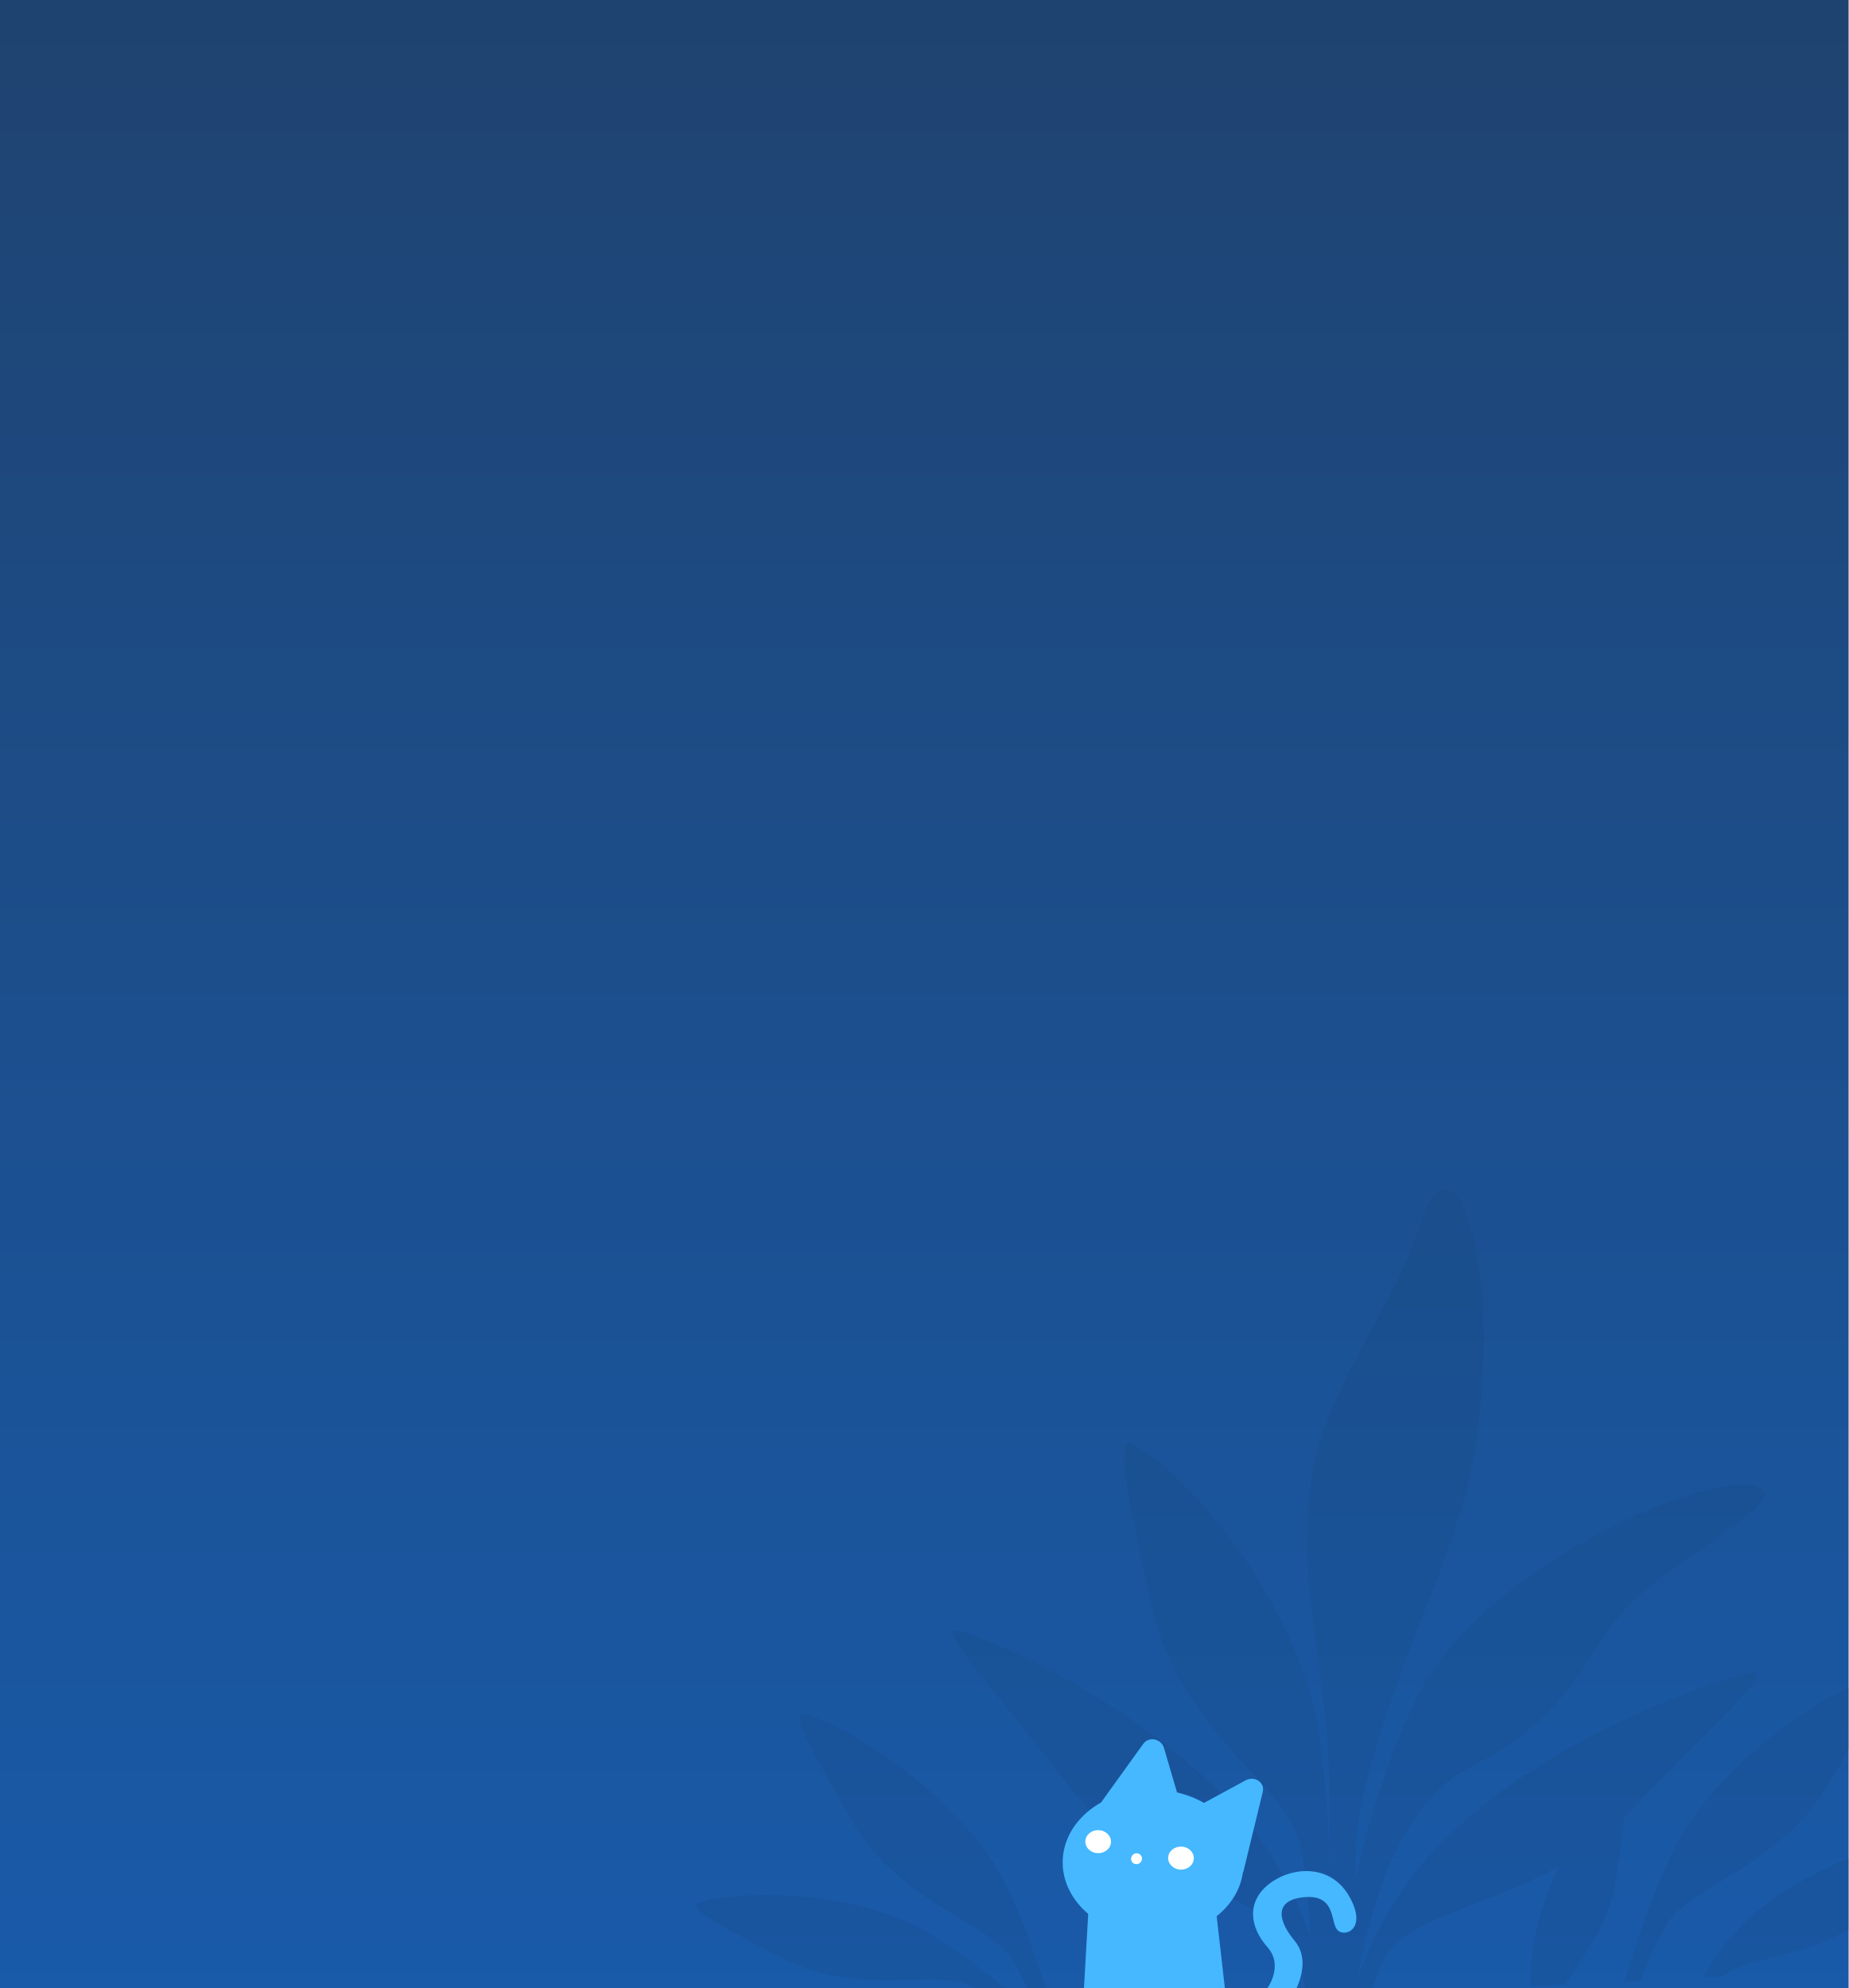
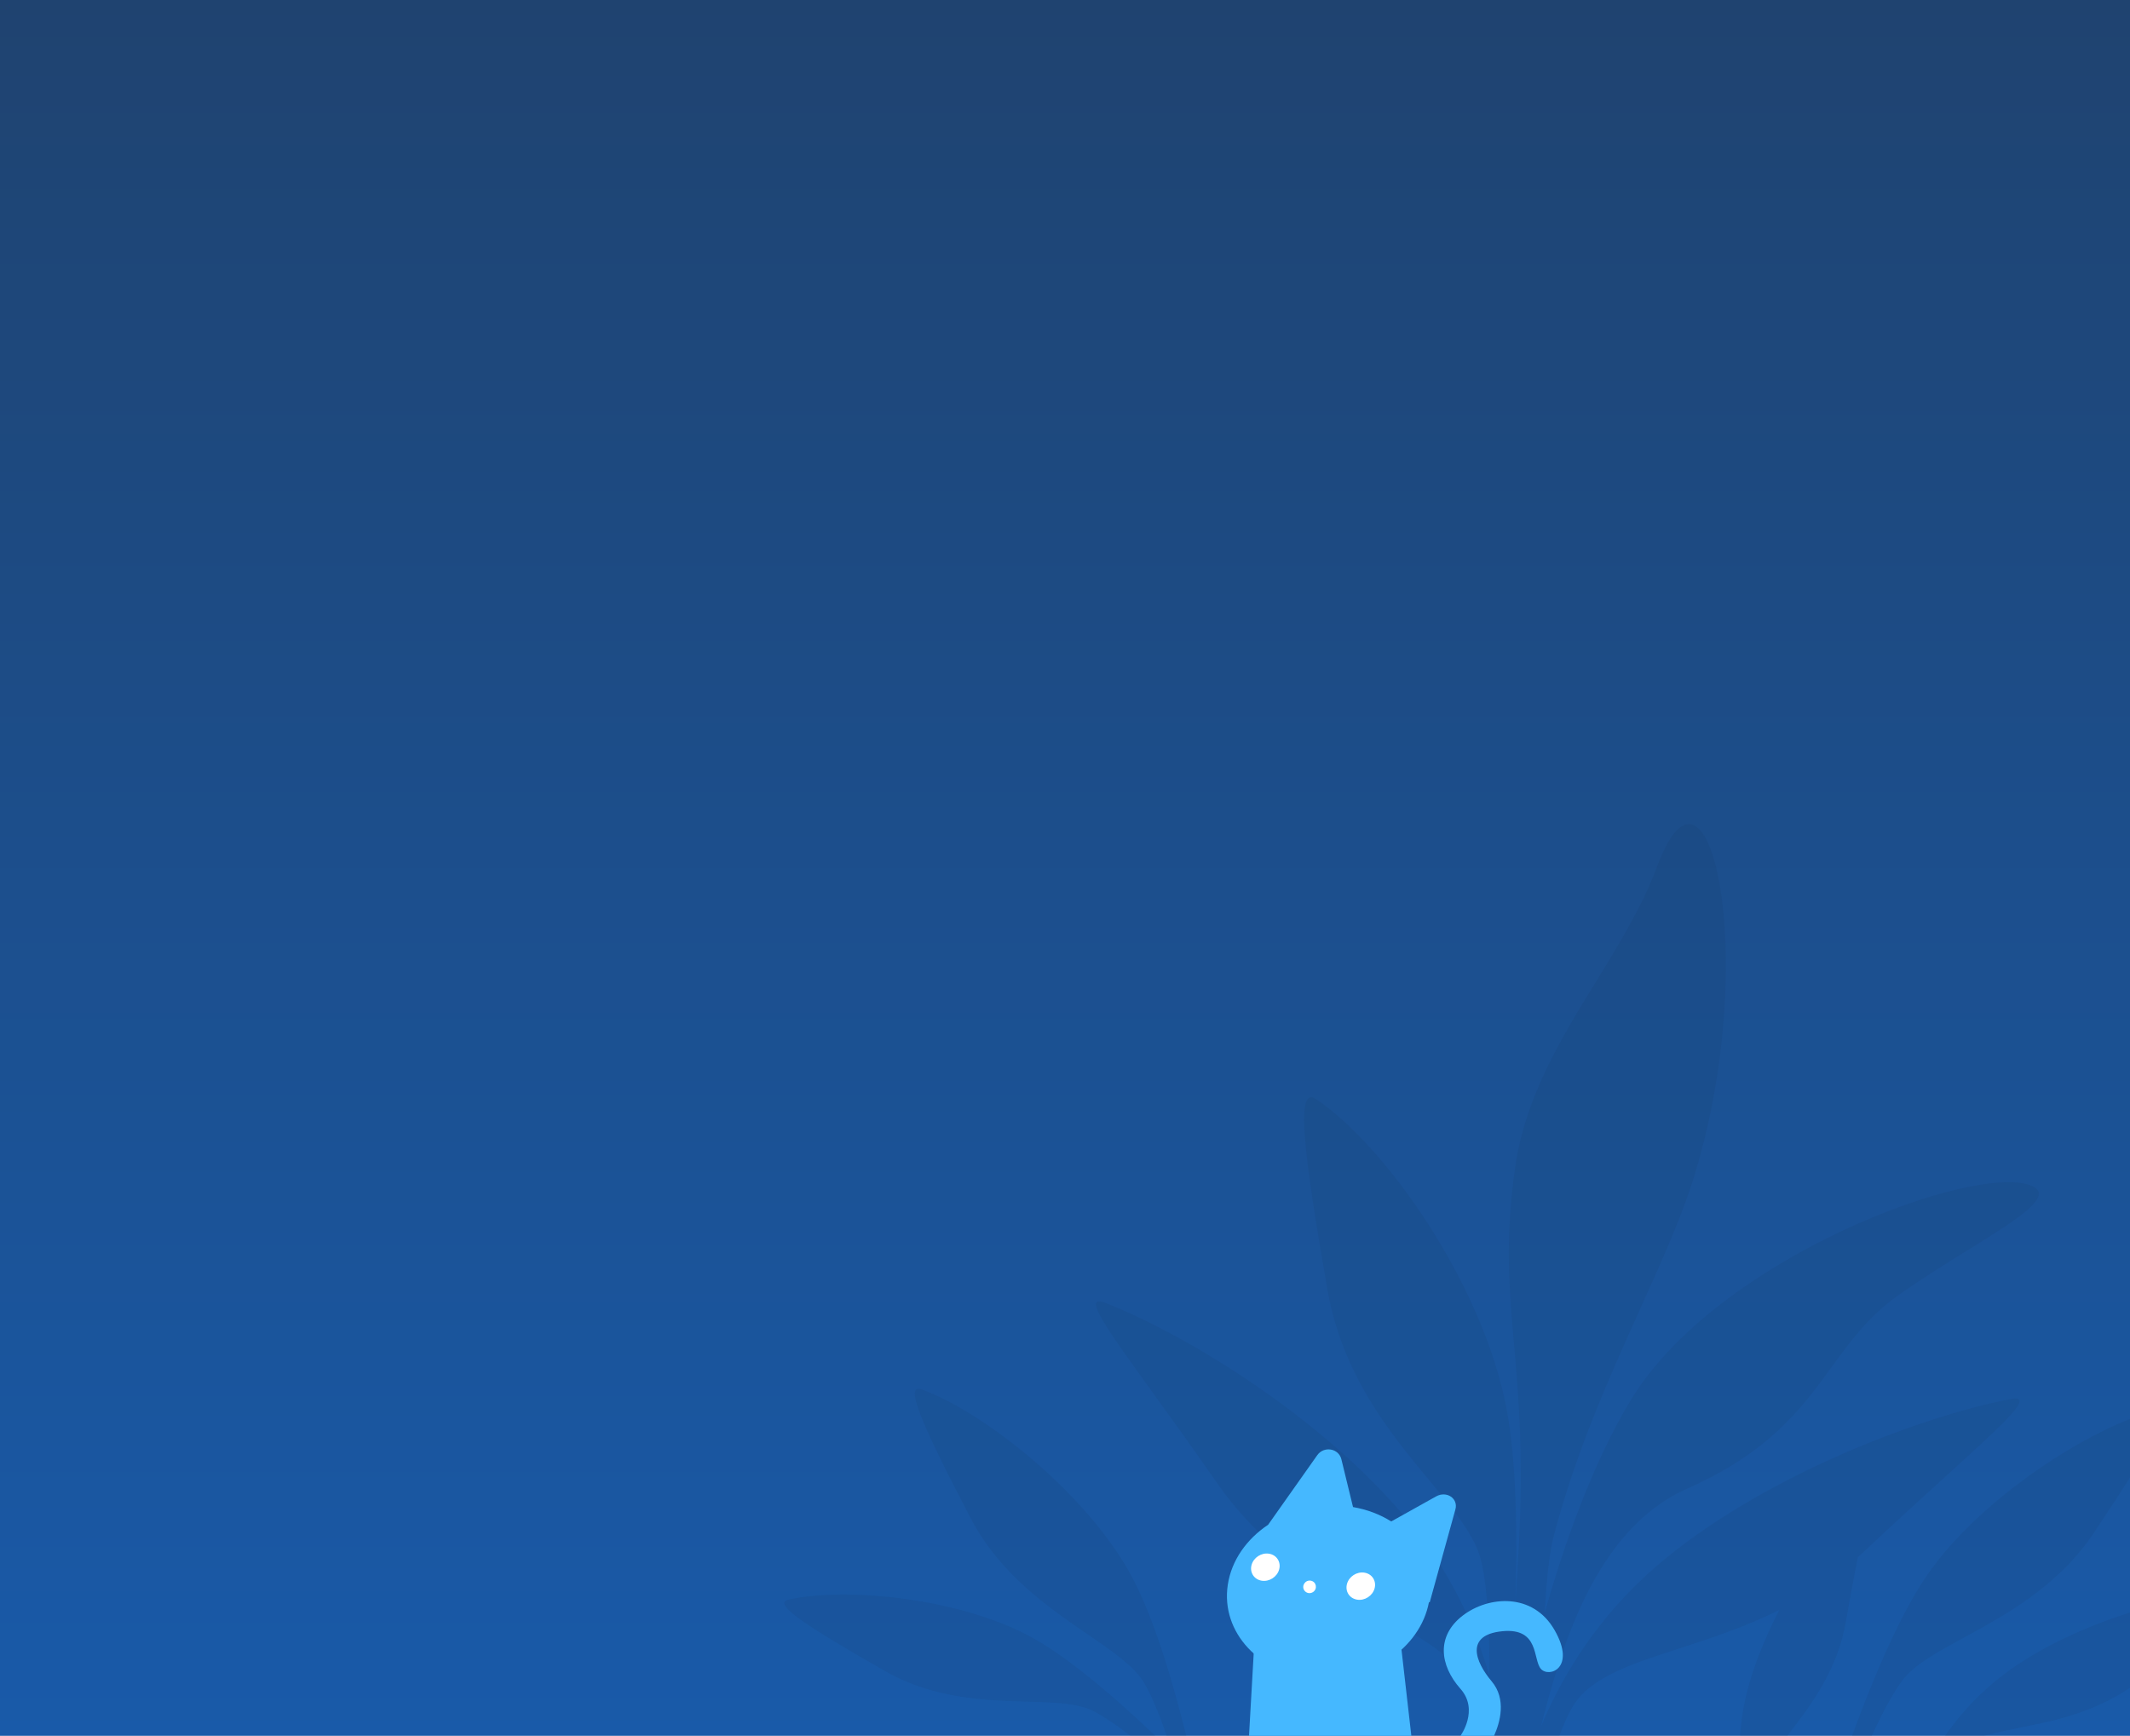
- <svg xmlns="http://www.w3.org/2000/svg" width="1920" height="2065" viewBox="0 0 1920 2065" fill="none">
-   <rect width="1920" height="2065" fill="url(#paint0_linear)" />
-   <path opacity="0.1" fill-rule="evenodd" clip-rule="evenodd" d="M1380.96 1945.62C1381.49 1909.46 1381.56 1874.75 1380.69 1849.84C1378.61 1790.65 1372.73 1748.73 1367.45 1711.18C1360.42 1661.1 1354.48 1618.79 1360.12 1553.63C1365.68 1489.35 1395.29 1434.91 1424.33 1381.53C1443.51 1346.27 1462.44 1311.47 1474.01 1274.61C1513.68 1148.28 1571.16 1350.69 1522.6 1549.07C1513.2 1587.45 1497.09 1628.8 1479.49 1673.98C1455.67 1735.13 1429.11 1803.31 1412.74 1880.67C1408.79 1899.32 1407.98 1923.97 1407.77 1952.81C1422.56 1886.54 1445.34 1812.3 1475.49 1756.42C1546.84 1624.21 1773.51 1527.09 1825.37 1544.7C1848.25 1552.47 1815.24 1575.44 1770.99 1606.23L1770.99 1606.23C1751.7 1619.66 1730.26 1634.57 1710.4 1650.36C1685.09 1670.47 1670.13 1693.47 1654.44 1717.61C1629.54 1755.89 1602.79 1797.02 1529.99 1833.96C1448.45 1875.34 1423.59 1986.2 1409.76 2055.12C1423.48 2016.55 1449.45 1962.83 1497.12 1914.1C1584 1825.28 1732.62 1758.92 1817 1738.02C1839.79 1732.38 1813.86 1758.56 1761.06 1811.89L1761.05 1811.9C1741.34 1831.81 1717.88 1855.49 1691.82 1882.72C1690.24 1884.37 1688.65 1885.99 1687.05 1887.59C1684.73 1904.23 1681.97 1924.02 1679.26 1946.45C1673.97 1990.24 1651.91 2022.59 1633.66 2049.33C1630.8 2053.52 1628.03 2057.58 1625.44 2061.52L1589.59 2063.39C1589.22 2052.41 1589.66 2040.83 1591.26 2028.8C1595.19 1999.18 1605.62 1967.96 1618.98 1938.64C1588.58 1955.83 1557.97 1967.58 1530.51 1978.12L1530.51 1978.12C1485.84 1995.26 1449.52 2009.2 1436.02 2038.17C1430.8 2049.35 1426.9 2061.24 1424.02 2072.06L1356.96 2075.58C1355.36 2062.01 1352.5 2045.62 1347.32 2030.31C1336.91 1999.49 1302.01 1982.58 1259.09 1961.77C1210.98 1938.45 1152.79 1910.25 1107.71 1852.11C1084.52 1822.2 1063.57 1796.13 1045.96 1774.22C998.785 1715.52 975.622 1686.7 997.858 1694.12C1080.17 1721.56 1221.96 1800.39 1299.46 1898.07C1330.18 1936.79 1349.26 1977.39 1361.11 2012.31C1359.26 1974.15 1355.58 1933.85 1348.35 1909.18C1341.68 1886.42 1321.4 1864.35 1297.46 1838.29C1260.39 1797.95 1214.56 1748.07 1196.96 1671.35C1167.99 1545.08 1158.89 1489.28 1177.73 1500.56C1242.45 1539.32 1336.72 1658.87 1364.07 1771.43C1375.37 1817.93 1379.73 1884.04 1380.96 1945.62ZM1093.73 2089.36C1078.95 2039.7 1057.69 1977.58 1034.3 1939.01C990.364 1866.55 893.891 1798.25 836.54 1780.65C819.843 1775.53 838.219 1812.05 886.204 1893.56C915.36 1943.09 960.57 1970.72 997.136 1993.07C1020.75 2007.5 1040.76 2019.73 1050.51 2034.23C1059.43 2047.49 1068.71 2068.61 1076.93 2090.24L1093.73 2089.36ZM1052.87 2091.5L1073.41 2090.42C1037.98 2059.42 987.212 2018.13 948.063 1999.05C881.094 1966.41 777.282 1961.87 726.516 1976.16C711.736 1980.32 742.702 1998.56 816.971 2035.96C862.098 2058.69 908.665 2057.59 946.329 2056.7L946.329 2056.7C970.651 2056.12 991.26 2055.63 1005.37 2061.71C1018.62 2067.41 1036.09 2079.06 1052.87 2091.5ZM1704.3 2057.39L1687.41 2058.27C1702.63 2007.51 1725.27 1941.32 1750.03 1900.83C1794.53 1828.05 1891.54 1759.07 1949.03 1741.07C1965.77 1735.82 1947.11 1772.47 1898.49 1854.33C1868.94 1904.06 1823.52 1932.01 1786.77 1954.62C1763.05 1969.22 1742.94 1981.59 1733.08 1996.16C1723.36 2010.52 1713.16 2033.99 1704.3 2057.39ZM1788.6 2052.97L1768.05 2054.05C1780.41 2032.48 1799.1 2006.74 1826.23 1984.37C1886.61 1934.62 1982.02 1904.52 2034.64 1898.22C2053.03 1896.01 2017.77 1925.69 1957.76 1976.18L1957.47 1976.43C1953.86 1979.46 1950.16 1982.57 1946.38 1985.76C1911.06 2015.51 1872.53 2025.33 1840.68 2033.45C1819.33 2038.9 1800.98 2043.57 1788.6 2052.97Z" fill="#132E52" />
-   <path fill-rule="evenodd" clip-rule="evenodd" d="M1262.43 1979.54H1130.74L1125.87 2065.01H1272.19L1262.43 1979.54Z" fill="#45B8FF" />
-   <path fill-rule="evenodd" clip-rule="evenodd" d="M1208.94 1815.62C1206.09 1805.91 1193.21 1803.39 1187.43 1811.41L1143.57 1872.32C1122.04 1884.47 1106.99 1903.95 1104.19 1926.96C1099.07 1968.96 1136.76 2006.81 1188.36 2011.48C1239.69 2016.13 1285.45 1986.21 1290.97 1944.56L1291.28 1944.77L1311.56 1861.3C1313.93 1851.52 1303.05 1844.24 1293.66 1849.34L1250.57 1872.73C1242.15 1867.96 1232.7 1864.24 1222.51 1861.87L1208.94 1815.62Z" fill="#45B8FF" />
-   <path fill-rule="evenodd" clip-rule="evenodd" d="M1183.6 1935.38C1180.93 1937.17 1177.34 1936.46 1175.64 1933.8V1933.8C1172.96 1929.61 1176.74 1924.19 1181.68 1925.17V1925.17C1186.61 1926.15 1187.81 1932.56 1183.6 1935.38V1935.38Z" fill="white" />
-   <path fill-rule="evenodd" clip-rule="evenodd" d="M1127.54 1910.53C1126.06 1917 1130.7 1923.35 1137.92 1924.71C1145.14 1926.07 1152.19 1921.93 1153.67 1915.46C1155.16 1908.99 1150.51 1902.64 1143.29 1901.28C1136.08 1899.92 1129.02 1904.06 1127.54 1910.53ZM1213.56 1927.61C1212.08 1934.08 1216.72 1940.43 1223.94 1941.79C1231.16 1943.16 1238.21 1939.02 1239.69 1932.55C1241.18 1926.08 1236.53 1919.73 1229.31 1918.36C1222.1 1917 1215.04 1921.14 1213.56 1927.61Z" fill="white" />
-   <path fill-rule="evenodd" clip-rule="evenodd" d="M1316.48 2065.01C1316.48 2065.01 1333.44 2041.77 1316.48 2022.64C1297.58 2001.32 1294.63 1974.94 1318.53 1956.61C1341.67 1938.86 1381.88 1935.59 1401.39 1969.85C1420.91 2004.11 1396.28 2012.99 1388.95 2004.64C1381.62 1996.29 1387.84 1967.39 1354.16 1970.72C1320.47 1974.06 1329.67 1998.15 1344.55 2015.82C1358.16 2031.98 1352.18 2052.82 1346.76 2065.01C1346.76 2065.01 1316.48 2065.01 1316.48 2065.01Z" fill="#45B8FF" />
+ <svg xmlns="http://www.w3.org/2000/svg" width="1920" height="1565" viewBox="0 0 1920 1565" fill="none">
+   <rect width="1920" height="1565" fill="url(#paint0_linear)" />
+   <path opacity="0.1" fill-rule="evenodd" clip-rule="evenodd" d="M1365.94 1445.99C1368.36 1409.9 1370.25 1375.24 1370.68 1350.32C1371.7 1291.1 1368.01 1248.93 1364.71 1211.15C1360.31 1160.78 1356.59 1118.21 1365.62 1053.44C1374.54 989.54 1406.96 936.721 1438.74 884.933C1459.74 850.722 1480.47 816.961 1493.95 780.753C1540.17 656.675 1586.99 861.815 1528.12 1057.38C1516.73 1095.22 1498.48 1135.67 1478.54 1179.87C1451.55 1239.69 1421.46 1306.39 1401.08 1382.78C1396.16 1401.21 1394.05 1425.77 1392.34 1454.57C1410.58 1389.16 1437.2 1316.21 1470.24 1261.99C1548.4 1133.69 1779.84 1048.55 1830.7 1068.85C1853.14 1077.81 1818.98 1099.02 1773.18 1127.45L1773.18 1127.45C1753.21 1139.85 1731.03 1153.62 1710.36 1168.35C1684.04 1187.11 1667.9 1209.3 1650.96 1232.58C1624.1 1269.51 1595.24 1309.18 1520.61 1342.27C1437.02 1379.33 1406.39 1488.74 1388.97 1556.84C1404.7 1519.04 1433.44 1466.75 1483.59 1420.58C1575 1336.42 1726.88 1277.92 1812.24 1261.47C1835.29 1257.02 1808.03 1281.82 1752.51 1332.31L1752.5 1332.32C1731.78 1351.17 1707.11 1373.6 1679.66 1399.42C1678 1400.99 1676.33 1402.53 1674.65 1404.03C1671.46 1420.54 1667.67 1440.15 1663.79 1462.41C1656.22 1505.86 1632.49 1537.01 1612.87 1562.76C1609.8 1566.8 1606.82 1570.71 1604.02 1574.51H1568.13C1568.33 1563.52 1569.38 1551.97 1571.6 1540.05C1577.08 1510.67 1589.13 1480.04 1604 1451.46C1572.74 1467.04 1541.56 1477.17 1513.59 1486.26L1513.59 1486.26C1468.08 1501.04 1431.08 1513.06 1416.08 1541.28C1410.29 1552.17 1405.77 1563.85 1402.33 1574.51H1335.17C1334.29 1560.88 1332.29 1544.36 1327.92 1528.79C1319.14 1497.48 1285.17 1478.76 1243.4 1455.74C1196.57 1429.94 1139.94 1398.73 1097.95 1338.31C1076.36 1307.23 1056.8 1280.1 1040.36 1257.3C996.32 1196.22 974.695 1166.22 996.513 1174.79C1077.28 1206.5 1214.76 1292.64 1287.04 1394.24C1315.69 1434.51 1332.62 1476.05 1342.63 1511.54C1342.78 1473.34 1341.21 1432.9 1335.28 1407.89C1329.81 1384.81 1310.71 1361.7 1288.17 1334.44C1253.26 1292.21 1210.1 1240 1196.53 1162.47C1174.2 1034.86 1168.04 978.655 1186.26 990.908C1248.86 1033 1336.76 1157.31 1358.18 1271.15C1367.03 1318.18 1367.93 1384.43 1365.94 1445.99ZM1071.59 1574.51C1059.43 1524.14 1041.44 1461 1020.1 1421.26C980.013 1346.6 887.243 1273.35 830.891 1252.77C814.484 1246.78 830.926 1284.21 874.583 1368.12C901.109 1419.11 944.813 1449.07 980.161 1473.29C1002.99 1488.94 1022.33 1502.2 1031.31 1517.19C1039.53 1530.9 1047.68 1552.48 1054.76 1574.51H1071.59ZM1030.67 1574.51H1051.24C1017.48 1541.69 968.939 1497.81 930.841 1476.71C865.671 1440.61 762.239 1430.64 710.795 1442.26C695.818 1445.65 725.787 1465.48 797.999 1506.71C841.876 1531.77 888.437 1533.1 926.096 1534.18H926.096C950.415 1534.88 971.021 1535.47 984.795 1542.27C997.732 1548.66 1014.57 1561.21 1030.67 1574.51ZM1682.99 1574.51H1666.08C1683.93 1524.61 1710 1459.69 1736.85 1420.55C1785.09 1350.2 1885.58 1286.39 1943.93 1271.41C1960.92 1267.05 1940.37 1302.67 1887.53 1381.87C1855.43 1430 1808.6 1455.54 1770.73 1476.19C1746.27 1489.53 1725.55 1500.83 1714.93 1514.86C1704.48 1528.69 1693.06 1551.6 1682.99 1574.51ZM1767.41 1574.51H1746.83C1760.3 1553.61 1780.31 1528.88 1808.58 1507.97C1871.47 1461.43 1968.32 1436.36 2021.21 1432.82C2039.68 1431.59 2002.92 1459.37 1940.35 1506.66L1940.05 1506.89C1936.28 1509.74 1932.43 1512.65 1928.49 1515.63C1891.66 1543.49 1852.67 1551.29 1820.44 1557.73C1798.83 1562.05 1780.26 1565.76 1767.41 1574.51Z" fill="#132E52" />
+   <path fill-rule="evenodd" clip-rule="evenodd" d="M1262.43 1479.54H1130.74L1125.87 1565.01H1272.19L1262.43 1479.54Z" fill="#45B8FF" />
+   <path fill-rule="evenodd" clip-rule="evenodd" d="M1209.13 1315.67C1206.72 1305.78 1193.38 1303.53 1187.39 1312L1143.1 1374.72C1123.79 1387.63 1110.09 1406.75 1106.75 1428.79C1100.22 1471.81 1135.61 1509.65 1185.8 1513.31C1235.09 1516.91 1280.32 1486.2 1288.1 1444.35L1288.73 1444.77L1311.91 1360.88C1314.63 1351 1304.01 1343.87 1294.48 1349.19L1254.07 1371.75C1244.13 1365.49 1232.48 1360.98 1219.63 1358.77L1209.13 1315.67Z" fill="#45B8FF" />
+   <path fill-rule="evenodd" clip-rule="evenodd" d="M1183.6 1435.38C1180.93 1437.17 1177.34 1436.46 1175.64 1433.8C1172.96 1429.61 1176.75 1424.19 1181.68 1425.17C1186.61 1426.15 1187.81 1432.56 1183.6 1435.38Z" fill="white" />
+   <path fill-rule="evenodd" clip-rule="evenodd" d="M1128.16 1410.99C1126.34 1417.71 1130.43 1424.06 1137.3 1425.17C1144.17 1426.28 1151.22 1421.73 1153.05 1415C1154.88 1408.28 1150.79 1401.93 1143.92 1400.82C1137.04 1399.71 1129.99 1404.27 1128.16 1410.99ZM1214.18 1428.07C1212.35 1434.8 1216.44 1441.15 1223.32 1442.25C1230.19 1443.36 1237.24 1438.81 1239.07 1432.09C1240.9 1425.36 1236.81 1419.01 1229.93 1417.91C1223.06 1416.8 1216.01 1421.35 1214.18 1428.07Z" fill="white" />
+   <path fill-rule="evenodd" clip-rule="evenodd" d="M1316.48 1565.01C1316.48 1565.01 1333.44 1541.77 1316.48 1522.64C1297.58 1501.32 1294.63 1474.94 1318.53 1456.61C1341.67 1438.86 1381.88 1435.59 1401.39 1469.85C1420.91 1504.11 1396.28 1512.99 1388.95 1504.64C1381.62 1496.29 1387.84 1467.39 1354.16 1470.72C1320.47 1474.06 1329.67 1498.15 1344.55 1515.82C1358.16 1531.98 1352.18 1552.82 1346.76 1565.01H1316.48Z" fill="#45B8FF" />
  <defs>
-     <linearGradient id="paint0_linear" x1="960" y1="0" x2="960" y2="2065" gradientUnits="userSpaceOnUse">
+     <linearGradient id="paint0_linear" x1="960" y1="0" x2="960" y2="1565" gradientUnits="userSpaceOnUse">
      <stop stop-color="#1F4370" />
      <stop offset="1" stop-color="#195AA9" />
    </linearGradient>
  </defs>
</svg>
